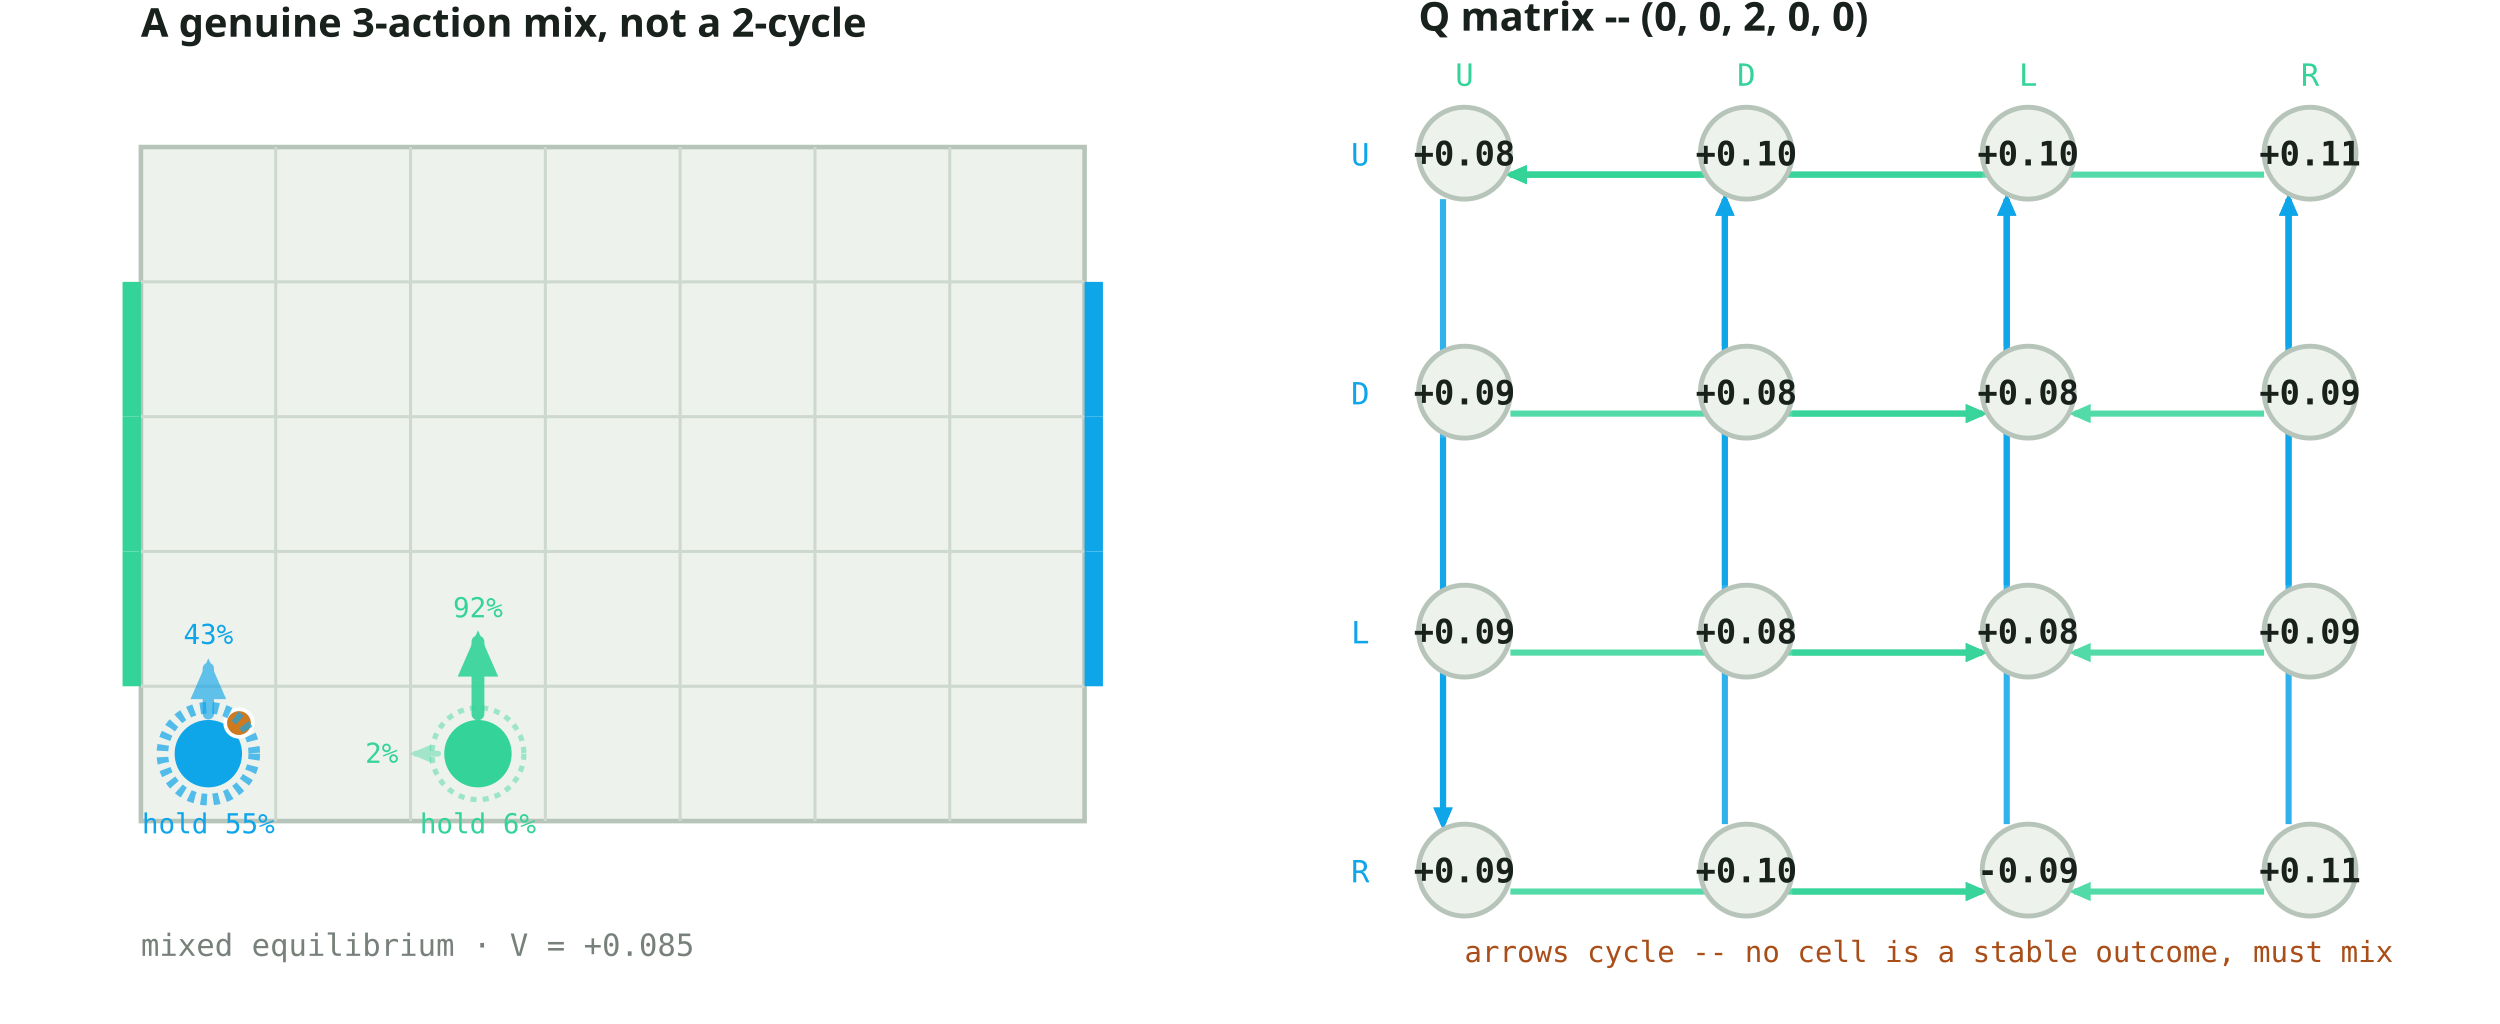
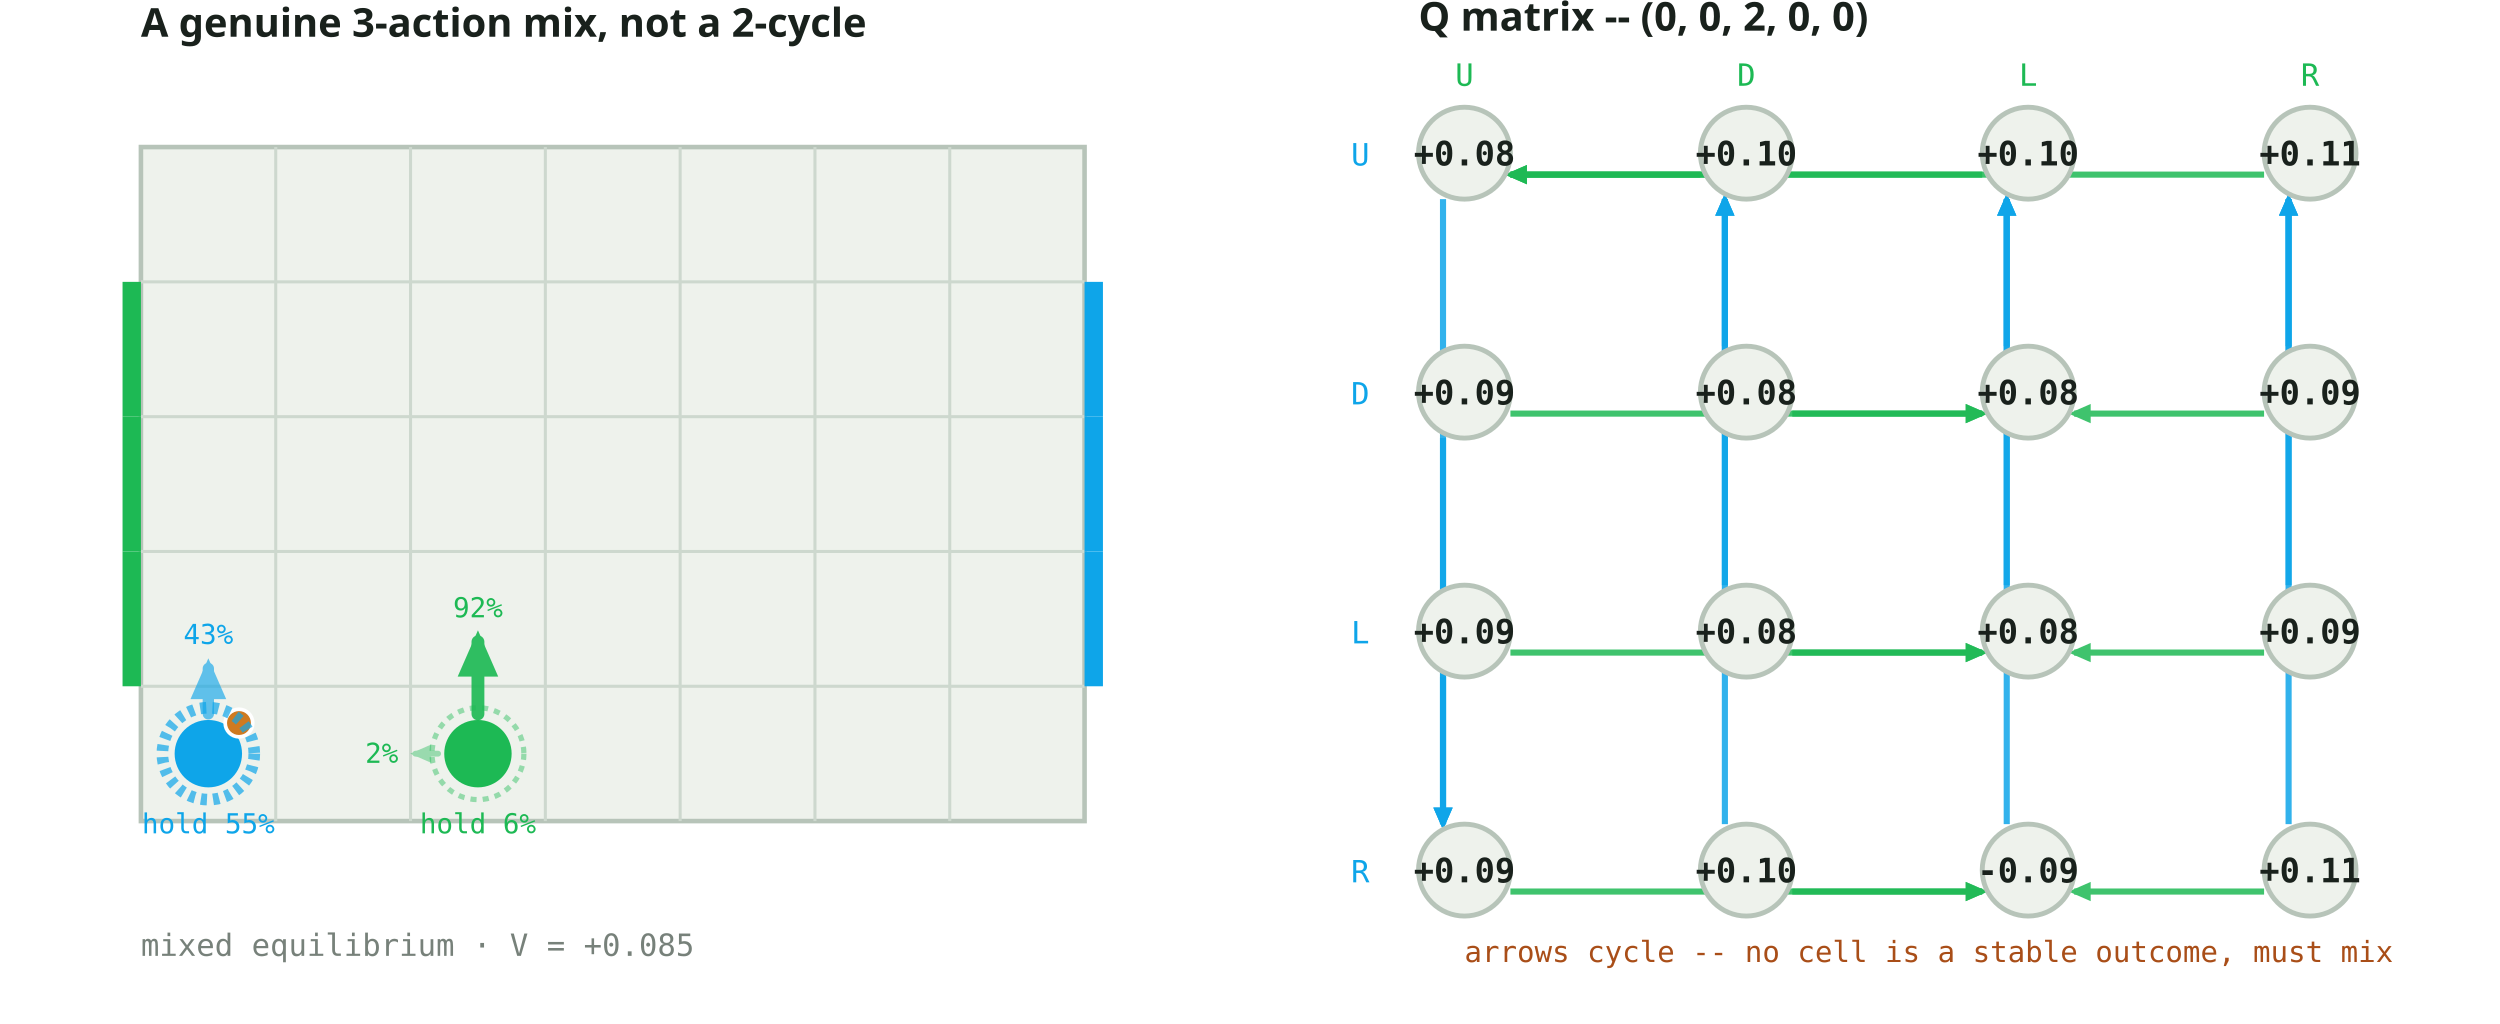
<svg xmlns="http://www.w3.org/2000/svg" viewBox="0 0 816 334" role="img" aria-label="panel">
  <g transform="translate(16.0 18.0)">
    <clipPath id="pnl0">
      <rect x="-16.0" y="-16.0" width="400.0" height="330.0" />
    </clipPath>
    <g clip-path="url(#pnl0)">
      <defs>
        <marker id="ah-2f6bb0" viewBox="0 0 8 8" refX="6" refY="4" markerWidth="3.6" markerHeight="3.6" orient="auto">
          <path d="M0 0.5 L8 4 L0 7.5 z" fill="var(--p0, #0EA5E9)" />
        </marker>
        <marker id="ah-2f8a52" viewBox="0 0 8 8" refX="6" refY="4" markerWidth="3.6" markerHeight="3.6" orient="auto">
-           <path d="M0 0.5 L8 4 L0 7.5 z" fill="var(--p1, #34D399)" />
+           <path d="M0 0.5 L8 4 L0 7.5 z" fill="var(--p1, #1DB954)" />
        </marker>
      </defs>
      <rect x="30" y="30" width="308" height="220" fill="var(--tint, #eef2ec)" stroke="var(--rule-strong, #b7c4b9)" stroke-width="1.5" />
      <line x1="74" y1="30" x2="74" y2="250" stroke="var(--rule, #cdd8ce)" stroke-width="1" />
      <line x1="118" y1="30" x2="118" y2="250" stroke="var(--rule, #cdd8ce)" stroke-width="1" />
      <line x1="162" y1="30" x2="162" y2="250" stroke="var(--rule, #cdd8ce)" stroke-width="1" />
      <line x1="206" y1="30" x2="206" y2="250" stroke="var(--rule, #cdd8ce)" stroke-width="1" />
      <line x1="250" y1="30" x2="250" y2="250" stroke="var(--rule, #cdd8ce)" stroke-width="1" />
      <line x1="294" y1="30" x2="294" y2="250" stroke="var(--rule, #cdd8ce)" stroke-width="1" />
      <line x1="30" y1="74" x2="338" y2="74" stroke="var(--rule, #cdd8ce)" stroke-width="1" />
      <line x1="30" y1="118" x2="338" y2="118" stroke="var(--rule, #cdd8ce)" stroke-width="1" />
      <line x1="30" y1="162" x2="338" y2="162" stroke="var(--rule, #cdd8ce)" stroke-width="1" />
      <line x1="30" y1="206" x2="338" y2="206" stroke="var(--rule, #cdd8ce)" stroke-width="1" />
-       <rect x="24" y="162" width="6" height="44" fill="var(--p1, #34D399)" />
+       <rect x="24" y="162" width="6" height="44" fill="var(--p1, #1DB954)" />
      <rect x="338" y="162" width="6" height="44" fill="var(--p0, #0EA5E9)" />
-       <rect x="24" y="118" width="6" height="44" fill="var(--p1, #34D399)" />
+       <rect x="24" y="118" width="6" height="44" fill="var(--p1, #1DB954)" />
      <rect x="338" y="118" width="6" height="44" fill="var(--p0, #0EA5E9)" />
-       <rect x="24" y="74" width="6" height="44" fill="var(--p1, #34D399)" />
+       <rect x="24" y="74" width="6" height="44" fill="var(--p1, #1DB954)" />
      <rect x="338" y="74" width="6" height="44" fill="var(--p0, #0EA5E9)" />
      <circle cx="52.0" cy="228.0" r="11" fill="var(--p0, #0EA5E9)" />
-       <circle cx="140.0" cy="228.0" r="11" fill="var(--p1, #34D399)" />
+       <circle cx="140.0" cy="228.0" r="11" fill="var(--p1, #1DB954)" />
      <circle cx="62.0" cy="218.0" r="4.5" fill="var(--ball, #cf7a20)" stroke="var(--paper, #ffffff)" stroke-width="1.2" />
      <circle cx="52.0" cy="228.0" r="15" fill="none" stroke="var(--p0, #0EA5E9)" stroke-width="3.8" stroke-dasharray="2 2" opacity="0.70" />
      <text x="52.0" y="254.0" text-anchor="middle" font-family="ui-monospace,monospace" font-size="9" fill="var(--p0, #0EA5E9)">hold 55%</text>
      <line x1="52.0" y1="215.0" x2="52.0" y2="200.2" stroke="var(--p0, #0EA5E9)" stroke-width="3.7" stroke-linecap="round" opacity="0.64" marker-end="url(#ah-2f6bb0)" />
      <text x="52.0" y="192.2" text-anchor="middle" font-family="ui-monospace,monospace" font-size="9" fill="var(--p0, #0EA5E9)">43%</text>
-       <circle cx="140.0" cy="228.0" r="15" fill="none" stroke="var(--p1, #34D399)" stroke-width="1.7" stroke-dasharray="2 2" opacity="0.43" />
-       <text x="140.0" y="254.0" text-anchor="middle" font-family="ui-monospace,monospace" font-size="9" fill="var(--p1, #34D399)">hold 6%</text>
-       <line x1="140.0" y1="215.0" x2="140.0" y2="191.5" stroke="var(--p1, #34D399)" stroke-width="4.2" stroke-linecap="round" opacity="0.91" marker-end="url(#ah-2f8a52)" />
-       <text x="140.0" y="183.5" text-anchor="middle" font-family="ui-monospace,monospace" font-size="9" fill="var(--p1, #34D399)">92%</text>
-       <line x1="127.0" y1="228.0" x2="119.6" y2="228.0" stroke="var(--p1, #34D399)" stroke-width="1.9" stroke-linecap="round" opacity="0.41" marker-end="url(#ah-2f8a52)" />
-       <text x="108.6" y="231.0" text-anchor="middle" font-family="ui-monospace,monospace" font-size="9" fill="var(--p1, #34D399)">2%</text>
+       <circle cx="140.0" cy="228.0" r="15" fill="none" stroke="var(--p1, #1DB954)" stroke-width="1.7" stroke-dasharray="2 2" opacity="0.43" />
+       <text x="140.0" y="254.0" text-anchor="middle" font-family="ui-monospace,monospace" font-size="9" fill="var(--p1, #1DB954)">hold 6%</text>
+       <line x1="140.0" y1="215.0" x2="140.0" y2="191.5" stroke="var(--p1, #1DB954)" stroke-width="4.2" stroke-linecap="round" opacity="0.91" marker-end="url(#ah-2f8a52)" />
+       <text x="140.0" y="183.5" text-anchor="middle" font-family="ui-monospace,monospace" font-size="9" fill="var(--p1, #1DB954)">92%</text>
+       <line x1="127.0" y1="228.0" x2="119.6" y2="228.0" stroke="var(--p1, #1DB954)" stroke-width="1.9" stroke-linecap="round" opacity="0.41" marker-end="url(#ah-2f8a52)" />
+       <text x="108.6" y="231.0" text-anchor="middle" font-family="ui-monospace,monospace" font-size="9" fill="var(--p1, #1DB954)">2%</text>
      <text x="30" y="294" font-family="ui-monospace,monospace" font-size="10" fill="var(--ink-faint, #77817a)">mixed equilibrium · V = +0.085</text>
      <text x="30" y="-6" font-family="Barlow Semi Condensed,sans-serif" font-weight="600" font-size="13" fill="var(--ink, #19211c)">A genuine 3-action mix, not a 2-cycle</text>
    </g>
  </g>
  <g transform="translate(432.0 16.0)">
    <clipPath id="pnl1">
      <rect x="-16.0" y="-16.0" width="400.0" height="334.0" />
    </clipPath>
    <g clip-path="url(#pnl1)">
      <text x="31" y="-6" font-family="Barlow Semi Condensed,sans-serif" font-weight="600" font-size="13" fill="var(--ink, #19211c)">Q matrix -- (0, 0, 2, 0, 0)</text>
      <defs>
        <marker id="ah-2f6bb0" viewBox="0 0 8 8" refX="6" refY="4" markerWidth="3.6" markerHeight="3.6" orient="auto">
          <path d="M0 0.5 L8 4 L0 7.5 z" fill="var(--p0, #0EA5E9)" />
        </marker>
        <marker id="ah-2f8a52" viewBox="0 0 8 8" refX="6" refY="4" markerWidth="3.6" markerHeight="3.6" orient="auto">
-           <path d="M0 0.5 L8 4 L0 7.5 z" fill="var(--p1, #34D399)" />
+           <path d="M0 0.5 L8 4 L0 7.5 z" fill="var(--p1, #1DB954)" />
        </marker>
      </defs>
-       <text x="46" y="12" text-anchor="middle" font-family="ui-monospace,monospace" font-size="10" fill="var(--p1, #34D399)">U</text>
-       <text x="138" y="12" text-anchor="middle" font-family="ui-monospace,monospace" font-size="10" fill="var(--p1, #34D399)">D</text>
-       <text x="230" y="12" text-anchor="middle" font-family="ui-monospace,monospace" font-size="10" fill="var(--p1, #34D399)">L</text>
-       <text x="322" y="12" text-anchor="middle" font-family="ui-monospace,monospace" font-size="10" fill="var(--p1, #34D399)">R</text>
+       <text x="46" y="12" text-anchor="middle" font-family="ui-monospace,monospace" font-size="10" fill="var(--p1, #1DB954)">U</text>
+       <text x="138" y="12" text-anchor="middle" font-family="ui-monospace,monospace" font-size="10" fill="var(--p1, #1DB954)">D</text>
+       <text x="230" y="12" text-anchor="middle" font-family="ui-monospace,monospace" font-size="10" fill="var(--p1, #1DB954)">L</text>
+       <text x="322" y="12" text-anchor="middle" font-family="ui-monospace,monospace" font-size="10" fill="var(--p1, #1DB954)">R</text>
      <text x="12" y="38" text-anchor="middle" font-family="ui-monospace,monospace" font-size="10" fill="var(--p0, #0EA5E9)">U</text>
      <text x="12" y="116" text-anchor="middle" font-family="ui-monospace,monospace" font-size="10" fill="var(--p0, #0EA5E9)">D</text>
      <text x="12" y="194" text-anchor="middle" font-family="ui-monospace,monospace" font-size="10" fill="var(--p0, #0EA5E9)">L</text>
      <text x="12" y="272" text-anchor="middle" font-family="ui-monospace,monospace" font-size="10" fill="var(--p0, #0EA5E9)">R</text>
      <line x1="39.0" y1="49.0" x2="39.0" y2="253.0" stroke="var(--p0, #0EA5E9)" stroke-width="2" marker-end="url(#ah-2f6bb0)" opacity=".85" />
      <line x1="39.0" y1="127.0" x2="39.0" y2="253.0" stroke="var(--p0, #0EA5E9)" stroke-width="2" marker-end="url(#ah-2f6bb0)" opacity=".85" />
      <line x1="39.0" y1="205.0" x2="39.0" y2="253.0" stroke="var(--p0, #0EA5E9)" stroke-width="2" marker-end="url(#ah-2f6bb0)" opacity=".85" />
      <line x1="131.0" y1="97.0" x2="131.0" y2="49.0" stroke="var(--p0, #0EA5E9)" stroke-width="2" marker-end="url(#ah-2f6bb0)" opacity=".85" />
      <line x1="131.0" y1="175.0" x2="131.0" y2="49.0" stroke="var(--p0, #0EA5E9)" stroke-width="2" marker-end="url(#ah-2f6bb0)" opacity=".85" />
      <line x1="131.0" y1="253.0" x2="131.0" y2="49.0" stroke="var(--p0, #0EA5E9)" stroke-width="2" marker-end="url(#ah-2f6bb0)" opacity=".85" />
      <line x1="223.0" y1="97.0" x2="223.0" y2="49.0" stroke="var(--p0, #0EA5E9)" stroke-width="2" marker-end="url(#ah-2f6bb0)" opacity=".85" />
      <line x1="223.0" y1="175.0" x2="223.0" y2="49.0" stroke="var(--p0, #0EA5E9)" stroke-width="2" marker-end="url(#ah-2f6bb0)" opacity=".85" />
      <line x1="223.0" y1="253.0" x2="223.0" y2="49.0" stroke="var(--p0, #0EA5E9)" stroke-width="2" marker-end="url(#ah-2f6bb0)" opacity=".85" />
      <line x1="315.0" y1="97.0" x2="315.0" y2="49.0" stroke="var(--p0, #0EA5E9)" stroke-width="2" marker-end="url(#ah-2f6bb0)" opacity=".85" />
      <line x1="315.0" y1="175.0" x2="315.0" y2="49.0" stroke="var(--p0, #0EA5E9)" stroke-width="2" marker-end="url(#ah-2f6bb0)" opacity=".85" />
      <line x1="315.0" y1="253.0" x2="315.0" y2="49.0" stroke="var(--p0, #0EA5E9)" stroke-width="2" marker-end="url(#ah-2f6bb0)" opacity=".85" />
-       <line x1="123.0" y1="41.0" x2="61.0" y2="41.0" stroke="var(--p1, #34D399)" stroke-width="2" marker-end="url(#ah-2f8a52)" opacity=".85" />
-       <line x1="215.0" y1="41.0" x2="61.0" y2="41.0" stroke="var(--p1, #34D399)" stroke-width="2" marker-end="url(#ah-2f8a52)" opacity=".85" />
-       <line x1="307.0" y1="41.0" x2="61.0" y2="41.0" stroke="var(--p1, #34D399)" stroke-width="2" marker-end="url(#ah-2f8a52)" opacity=".85" />
-       <line x1="61.0" y1="119.0" x2="215.0" y2="119.0" stroke="var(--p1, #34D399)" stroke-width="2" marker-end="url(#ah-2f8a52)" opacity=".85" />
-       <line x1="153.0" y1="119.0" x2="215.0" y2="119.0" stroke="var(--p1, #34D399)" stroke-width="2" marker-end="url(#ah-2f8a52)" opacity=".85" />
-       <line x1="307.0" y1="119.0" x2="245.0" y2="119.0" stroke="var(--p1, #34D399)" stroke-width="2" marker-end="url(#ah-2f8a52)" opacity=".85" />
-       <line x1="61.0" y1="197.0" x2="215.0" y2="197.0" stroke="var(--p1, #34D399)" stroke-width="2" marker-end="url(#ah-2f8a52)" opacity=".85" />
-       <line x1="153.0" y1="197.0" x2="215.0" y2="197.0" stroke="var(--p1, #34D399)" stroke-width="2" marker-end="url(#ah-2f8a52)" opacity=".85" />
-       <line x1="307.0" y1="197.0" x2="245.0" y2="197.0" stroke="var(--p1, #34D399)" stroke-width="2" marker-end="url(#ah-2f8a52)" opacity=".85" />
-       <line x1="61.0" y1="275.0" x2="215.0" y2="275.0" stroke="var(--p1, #34D399)" stroke-width="2" marker-end="url(#ah-2f8a52)" opacity=".85" />
-       <line x1="153.0" y1="275.0" x2="215.0" y2="275.0" stroke="var(--p1, #34D399)" stroke-width="2" marker-end="url(#ah-2f8a52)" opacity=".85" />
-       <line x1="307.0" y1="275.0" x2="245.0" y2="275.0" stroke="var(--p1, #34D399)" stroke-width="2" marker-end="url(#ah-2f8a52)" opacity=".85" />
+       <line x1="123.0" y1="41.0" x2="61.0" y2="41.0" stroke="var(--p1, #1DB954)" stroke-width="2" marker-end="url(#ah-2f8a52)" opacity=".85" />
+       <line x1="215.0" y1="41.0" x2="61.0" y2="41.0" stroke="var(--p1, #1DB954)" stroke-width="2" marker-end="url(#ah-2f8a52)" opacity=".85" />
+       <line x1="307.0" y1="41.0" x2="61.0" y2="41.0" stroke="var(--p1, #1DB954)" stroke-width="2" marker-end="url(#ah-2f8a52)" opacity=".85" />
+       <line x1="61.0" y1="119.0" x2="215.0" y2="119.0" stroke="var(--p1, #1DB954)" stroke-width="2" marker-end="url(#ah-2f8a52)" opacity=".85" />
+       <line x1="153.0" y1="119.0" x2="215.0" y2="119.0" stroke="var(--p1, #1DB954)" stroke-width="2" marker-end="url(#ah-2f8a52)" opacity=".85" />
+       <line x1="307.0" y1="119.0" x2="245.0" y2="119.0" stroke="var(--p1, #1DB954)" stroke-width="2" marker-end="url(#ah-2f8a52)" opacity=".85" />
+       <line x1="61.0" y1="197.0" x2="215.0" y2="197.0" stroke="var(--p1, #1DB954)" stroke-width="2" marker-end="url(#ah-2f8a52)" opacity=".85" />
+       <line x1="153.0" y1="197.0" x2="215.0" y2="197.0" stroke="var(--p1, #1DB954)" stroke-width="2" marker-end="url(#ah-2f8a52)" opacity=".85" />
+       <line x1="307.0" y1="197.0" x2="245.0" y2="197.0" stroke="var(--p1, #1DB954)" stroke-width="2" marker-end="url(#ah-2f8a52)" opacity=".85" />
+       <line x1="61.0" y1="275.0" x2="215.0" y2="275.0" stroke="var(--p1, #1DB954)" stroke-width="2" marker-end="url(#ah-2f8a52)" opacity=".85" />
+       <line x1="153.0" y1="275.0" x2="215.0" y2="275.0" stroke="var(--p1, #1DB954)" stroke-width="2" marker-end="url(#ah-2f8a52)" opacity=".85" />
+       <line x1="307.0" y1="275.0" x2="245.0" y2="275.0" stroke="var(--p1, #1DB954)" stroke-width="2" marker-end="url(#ah-2f8a52)" opacity=".85" />
      <circle cx="46.0" cy="34.0" r="15" fill="var(--tint, #eef2ec)" stroke="var(--rule-strong, #b7c4b9)" stroke-width="1.6" />
      <text x="46.0" y="38.0" text-anchor="middle" font-family="ui-monospace,monospace" font-weight="600" font-size="11" fill="var(--ink, #19211c)">+0.08</text>
      <circle cx="138.0" cy="34.0" r="15" fill="var(--tint, #eef2ec)" stroke="var(--rule-strong, #b7c4b9)" stroke-width="1.6" />
      <text x="138.0" y="38.0" text-anchor="middle" font-family="ui-monospace,monospace" font-weight="600" font-size="11" fill="var(--ink, #19211c)">+0.10</text>
      <circle cx="230.0" cy="34.0" r="15" fill="var(--tint, #eef2ec)" stroke="var(--rule-strong, #b7c4b9)" stroke-width="1.6" />
      <text x="230.0" y="38.0" text-anchor="middle" font-family="ui-monospace,monospace" font-weight="600" font-size="11" fill="var(--ink, #19211c)">+0.10</text>
      <circle cx="322.0" cy="34.0" r="15" fill="var(--tint, #eef2ec)" stroke="var(--rule-strong, #b7c4b9)" stroke-width="1.6" />
      <text x="322.0" y="38.0" text-anchor="middle" font-family="ui-monospace,monospace" font-weight="600" font-size="11" fill="var(--ink, #19211c)">+0.11</text>
      <circle cx="46.0" cy="112.0" r="15" fill="var(--tint, #eef2ec)" stroke="var(--rule-strong, #b7c4b9)" stroke-width="1.6" />
      <text x="46.0" y="116.0" text-anchor="middle" font-family="ui-monospace,monospace" font-weight="600" font-size="11" fill="var(--ink, #19211c)">+0.09</text>
      <circle cx="138.0" cy="112.0" r="15" fill="var(--tint, #eef2ec)" stroke="var(--rule-strong, #b7c4b9)" stroke-width="1.6" />
      <text x="138.0" y="116.0" text-anchor="middle" font-family="ui-monospace,monospace" font-weight="600" font-size="11" fill="var(--ink, #19211c)">+0.08</text>
      <circle cx="230.0" cy="112.0" r="15" fill="var(--tint, #eef2ec)" stroke="var(--rule-strong, #b7c4b9)" stroke-width="1.6" />
      <text x="230.0" y="116.0" text-anchor="middle" font-family="ui-monospace,monospace" font-weight="600" font-size="11" fill="var(--ink, #19211c)">+0.08</text>
      <circle cx="322.0" cy="112.0" r="15" fill="var(--tint, #eef2ec)" stroke="var(--rule-strong, #b7c4b9)" stroke-width="1.6" />
      <text x="322.0" y="116.0" text-anchor="middle" font-family="ui-monospace,monospace" font-weight="600" font-size="11" fill="var(--ink, #19211c)">+0.09</text>
      <circle cx="46.0" cy="190.0" r="15" fill="var(--tint, #eef2ec)" stroke="var(--rule-strong, #b7c4b9)" stroke-width="1.6" />
      <text x="46.0" y="194.0" text-anchor="middle" font-family="ui-monospace,monospace" font-weight="600" font-size="11" fill="var(--ink, #19211c)">+0.09</text>
      <circle cx="138.0" cy="190.0" r="15" fill="var(--tint, #eef2ec)" stroke="var(--rule-strong, #b7c4b9)" stroke-width="1.6" />
      <text x="138.0" y="194.0" text-anchor="middle" font-family="ui-monospace,monospace" font-weight="600" font-size="11" fill="var(--ink, #19211c)">+0.08</text>
      <circle cx="230.0" cy="190.0" r="15" fill="var(--tint, #eef2ec)" stroke="var(--rule-strong, #b7c4b9)" stroke-width="1.6" />
      <text x="230.0" y="194.0" text-anchor="middle" font-family="ui-monospace,monospace" font-weight="600" font-size="11" fill="var(--ink, #19211c)">+0.08</text>
      <circle cx="322.0" cy="190.0" r="15" fill="var(--tint, #eef2ec)" stroke="var(--rule-strong, #b7c4b9)" stroke-width="1.6" />
      <text x="322.0" y="194.0" text-anchor="middle" font-family="ui-monospace,monospace" font-weight="600" font-size="11" fill="var(--ink, #19211c)">+0.09</text>
      <circle cx="46.0" cy="268.0" r="15" fill="var(--tint, #eef2ec)" stroke="var(--rule-strong, #b7c4b9)" stroke-width="1.6" />
      <text x="46.0" y="272.0" text-anchor="middle" font-family="ui-monospace,monospace" font-weight="600" font-size="11" fill="var(--ink, #19211c)">+0.09</text>
      <circle cx="138.0" cy="268.0" r="15" fill="var(--tint, #eef2ec)" stroke="var(--rule-strong, #b7c4b9)" stroke-width="1.6" />
      <text x="138.0" y="272.0" text-anchor="middle" font-family="ui-monospace,monospace" font-weight="600" font-size="11" fill="var(--ink, #19211c)">+0.10</text>
      <circle cx="230.0" cy="268.0" r="15" fill="var(--tint, #eef2ec)" stroke="var(--rule-strong, #b7c4b9)" stroke-width="1.6" />
      <text x="230.0" y="272.0" text-anchor="middle" font-family="ui-monospace,monospace" font-weight="600" font-size="11" fill="var(--ink, #19211c)">-0.09</text>
      <circle cx="322.0" cy="268.0" r="15" fill="var(--tint, #eef2ec)" stroke="var(--rule-strong, #b7c4b9)" stroke-width="1.6" />
      <text x="322.0" y="272.0" text-anchor="middle" font-family="ui-monospace,monospace" font-weight="600" font-size="11" fill="var(--ink, #19211c)">+0.11</text>
      <text x="46" y="298" font-family="ui-monospace,monospace" font-size="9.5" fill="#a94e18">arrows cycle -- no cell is a stable outcome, must mix</text>
    </g>
  </g>
</svg>
